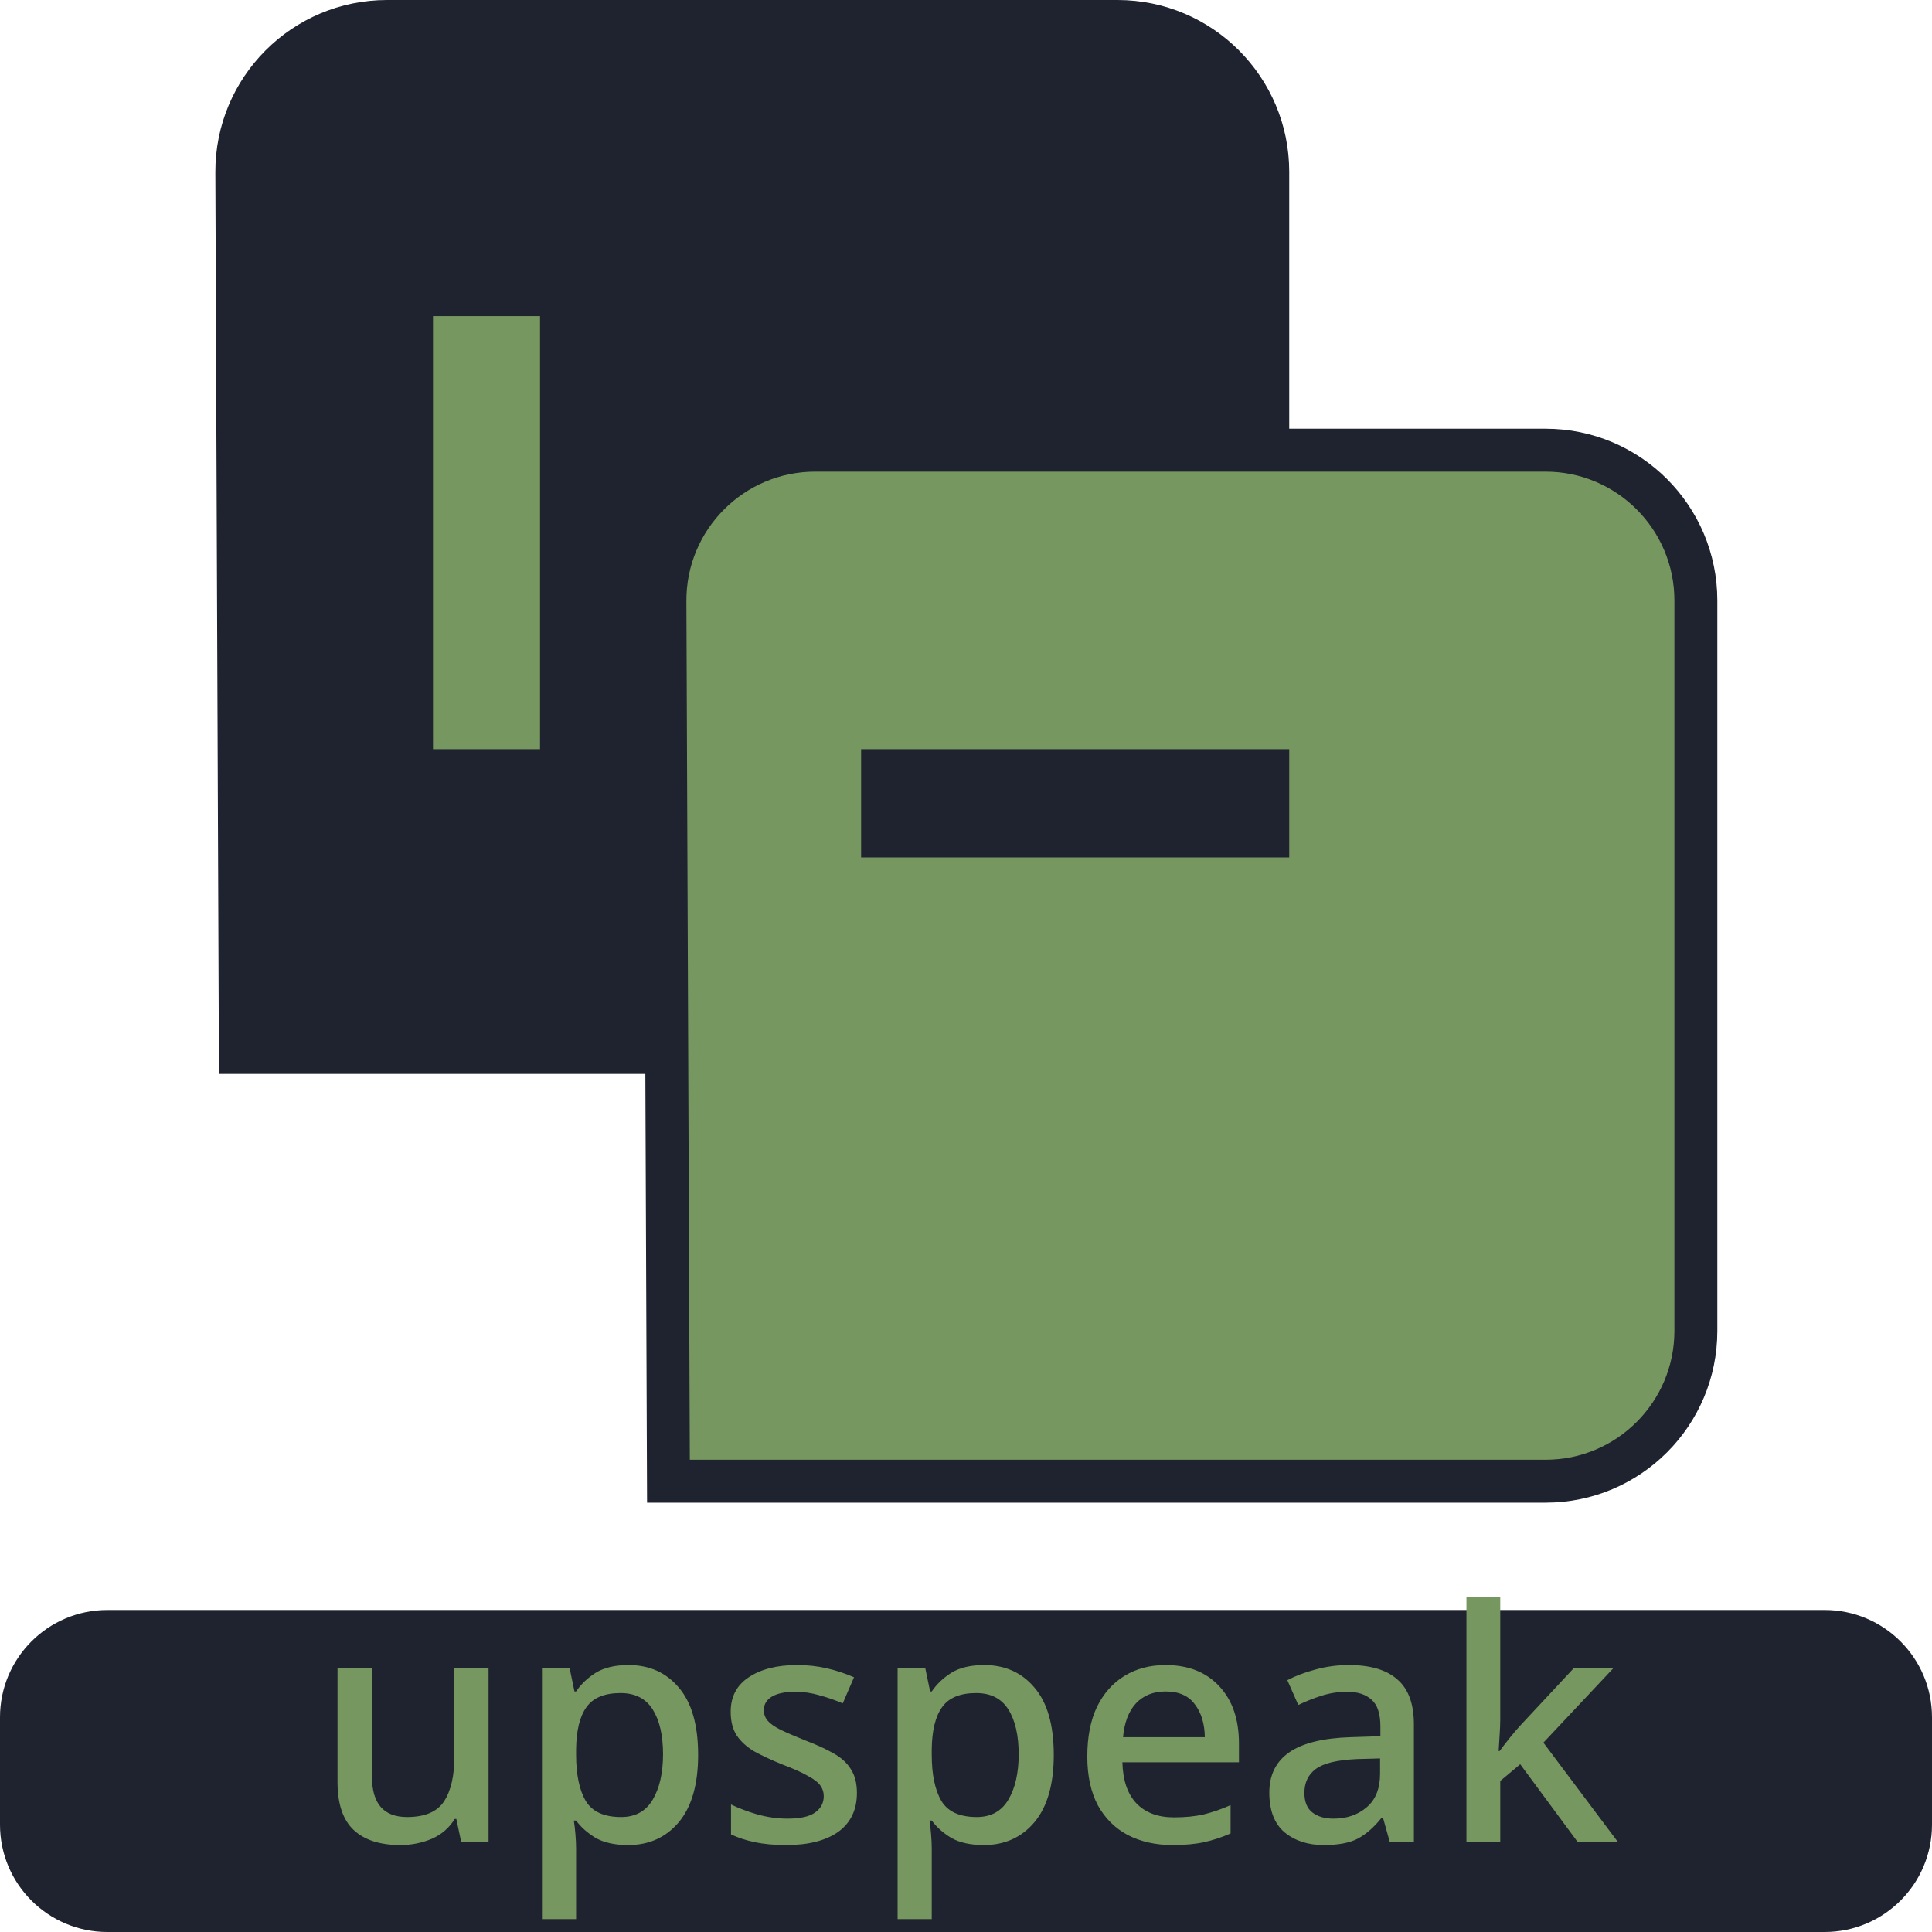
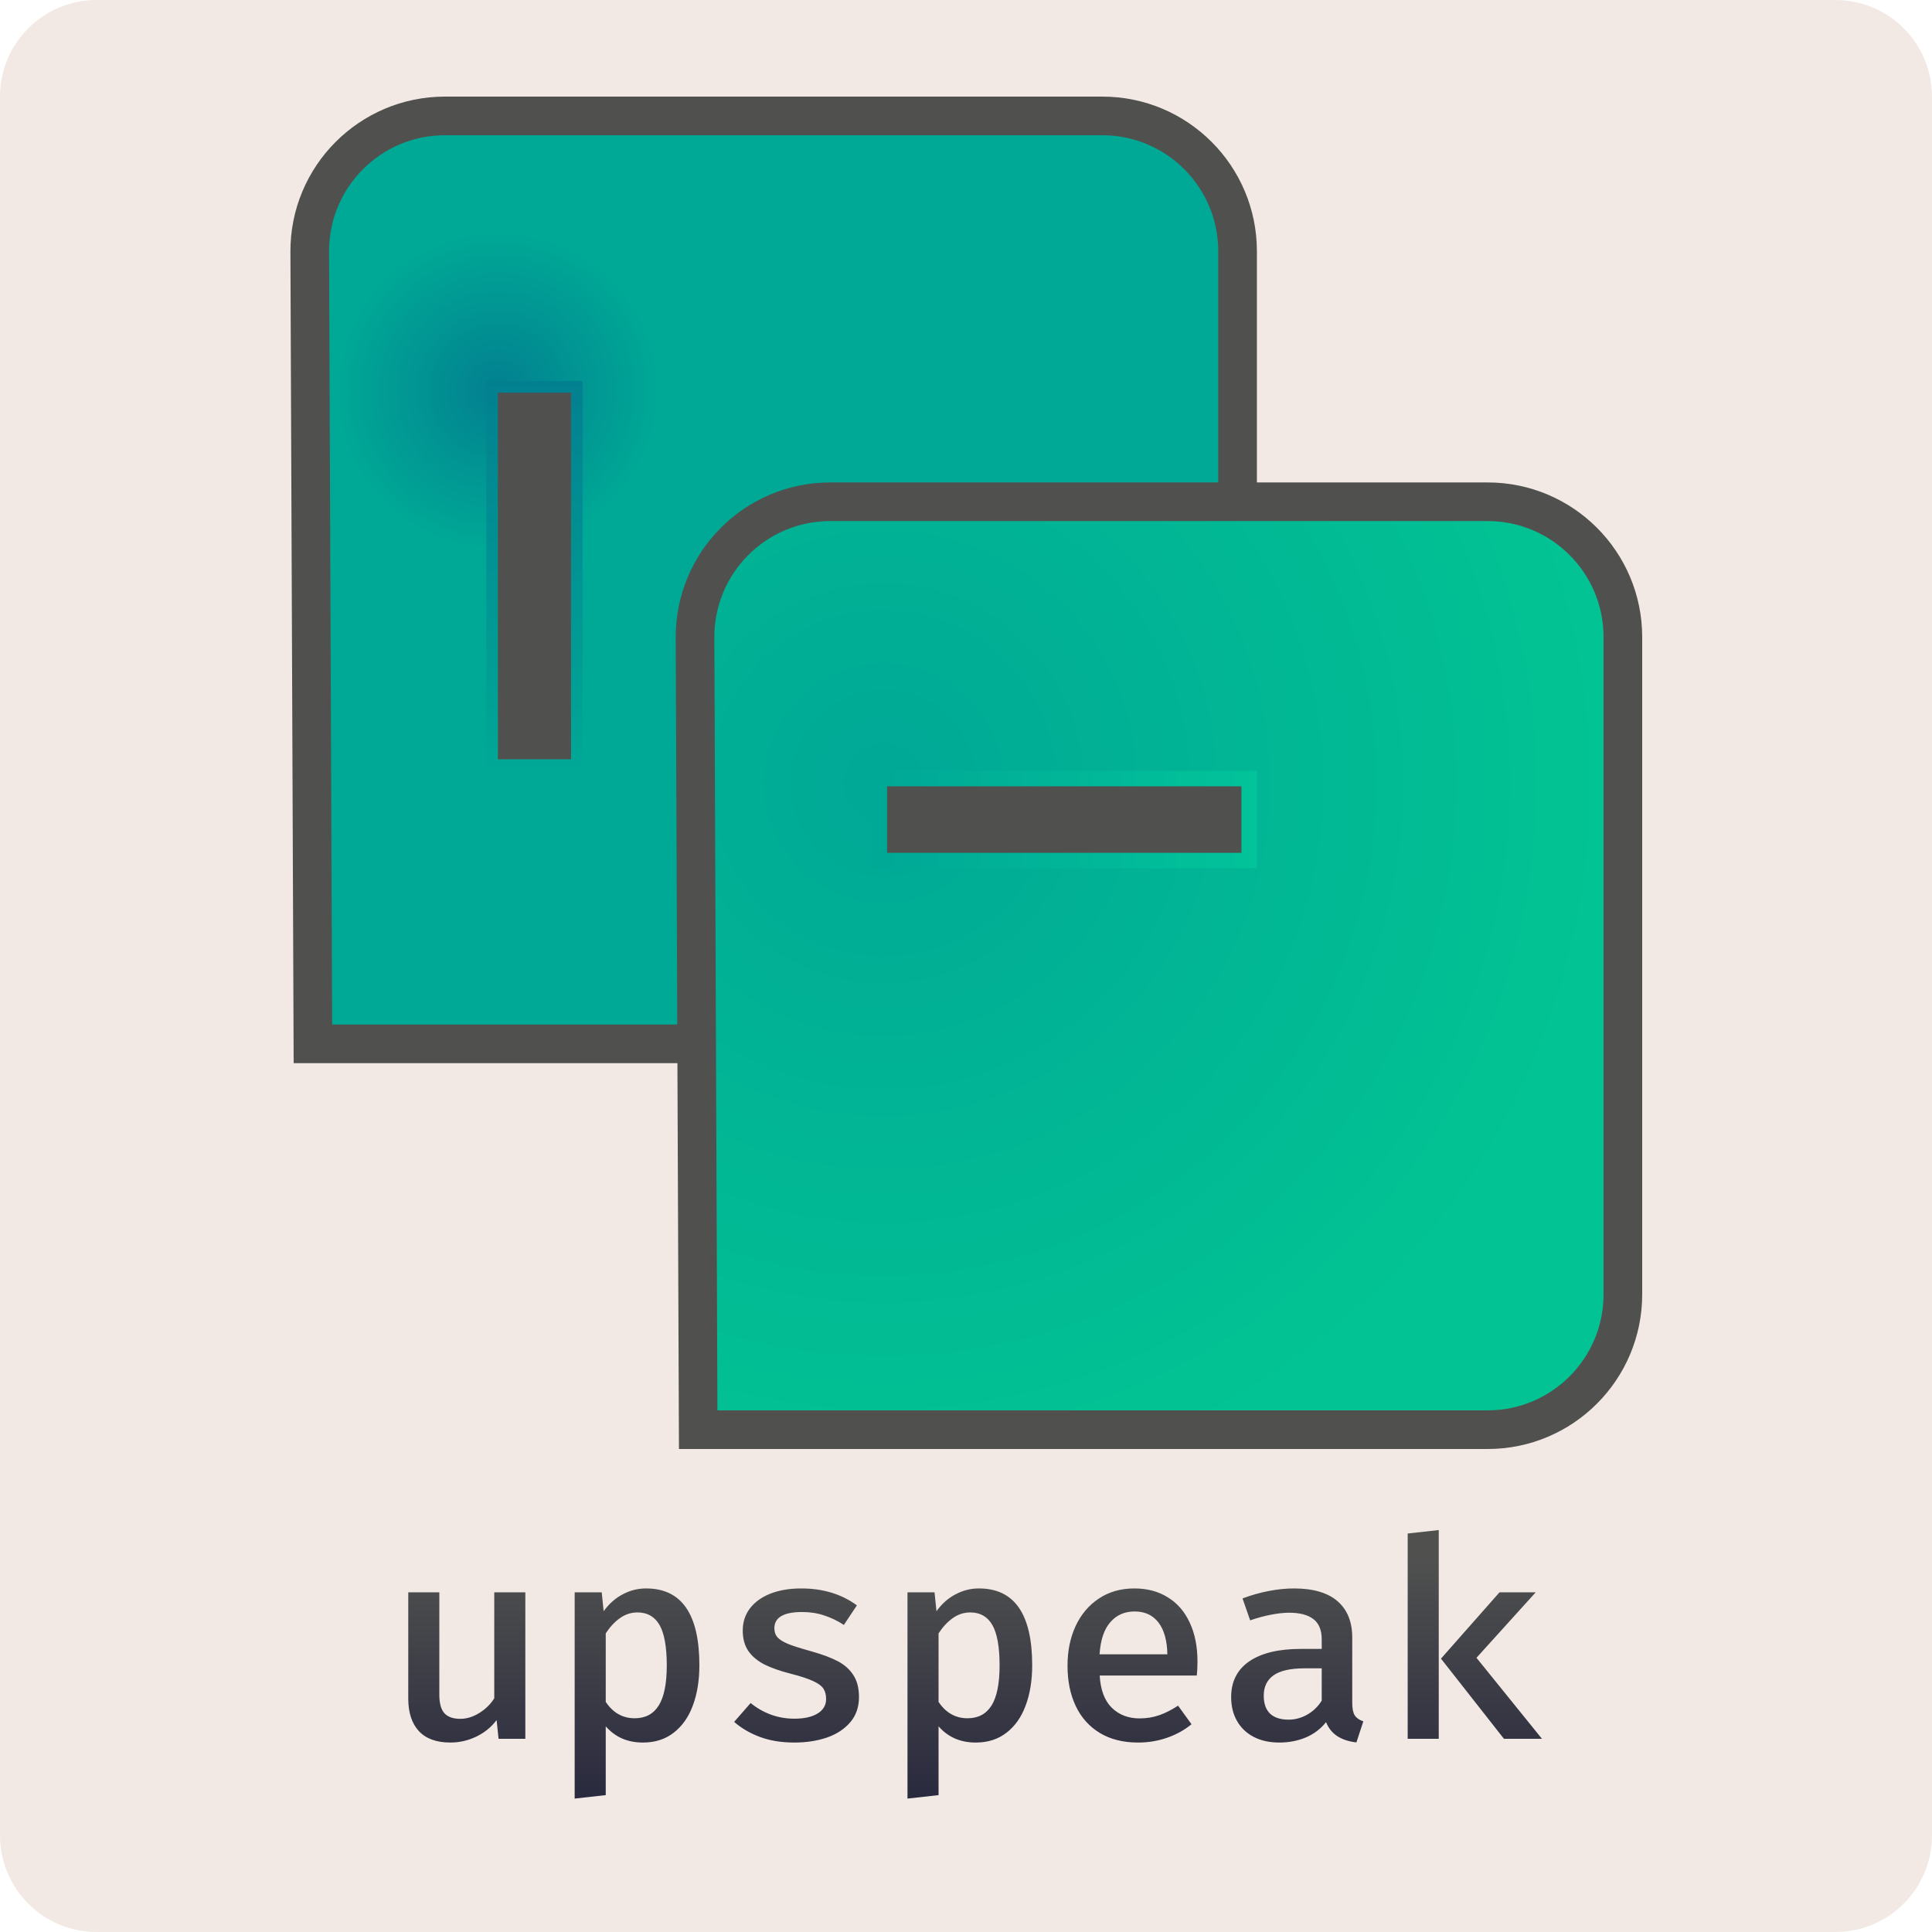
- <svg xmlns="http://www.w3.org/2000/svg" width="450" height="450" viewBox="0 0 450 450" fill="none">
-   <path d="M50.997 250.144L50.16 40.159C50.072 18.006 68.006 0 90.16 0H260.285C282.376 0 300.285 17.929 300.285 40.021V210.123C300.285 232.215 282.376 250.144 260.285 250.144H50.997Z" fill="#1F232F" />
-   <path d="M360 345H155.692L154.875 139.995C154.798 120.611 170.49 104.856 189.875 104.856H360C379.327 104.856 395 120.543 395 139.877V309.979C395 329.313 379.327 345 360 345Z" fill="#779760" stroke="#1F232F" stroke-width="10" />
-   <rect x="100.855" y="73.631" width="24.929" height="100.865" fill="#779760" />
-   <rect x="200.57" y="174.496" width="99.715" height="25.216" fill="#1F232F" />
-   <rect y="375" width="450" height="75" rx="25" fill="#1F232F" />
-   <path d="M113.791 388.575V429H107.416L106.291 423.675H105.916C104.616 425.775 102.816 427.325 100.516 428.325C98.216 429.275 95.791 429.75 93.241 429.75C88.491 429.75 84.866 428.575 82.366 426.225C79.866 423.875 78.616 420.15 78.616 415.05V388.575H86.641V413.85C86.641 420.1 89.366 423.225 94.816 423.225C98.966 423.225 101.841 422 103.441 419.55C105.041 417.1 105.841 413.6 105.841 409.05V388.575H113.791ZM146.407 387.825C151.257 387.825 155.157 389.575 158.107 393.075C161.107 396.575 162.607 401.8 162.607 408.75C162.607 415.6 161.107 420.825 158.107 424.425C155.107 427.975 151.182 429.75 146.332 429.75C143.232 429.75 140.707 429.2 138.757 428.1C136.857 426.95 135.332 425.6 134.182 424.05H133.657C133.807 424.95 133.932 426.025 134.032 427.275C134.132 428.475 134.182 429.55 134.182 430.5V447H126.232V388.575H132.682L133.807 393.975H134.182C135.332 392.275 136.857 390.825 138.757 389.625C140.707 388.425 143.257 387.825 146.407 387.825ZM144.532 394.35C140.782 394.35 138.132 395.45 136.582 397.65C135.032 399.8 134.232 403.075 134.182 407.475V408.675C134.182 413.325 134.932 416.925 136.432 419.475C137.932 421.975 140.682 423.225 144.682 423.225C147.982 423.225 150.432 421.875 152.032 419.175C153.632 416.475 154.432 412.95 154.432 408.6C154.432 404.2 153.632 400.725 152.032 398.175C150.432 395.625 147.932 394.35 144.532 394.35ZM199.591 417.6C199.591 421.55 198.141 424.575 195.241 426.675C192.341 428.725 188.316 429.75 183.166 429.75C180.316 429.75 177.866 429.525 175.816 429.075C173.816 428.675 171.966 428.075 170.266 427.275V420.3C172.016 421.15 174.066 421.925 176.416 422.625C178.816 423.275 181.141 423.6 183.391 423.6C186.391 423.6 188.541 423.125 189.841 422.175C191.191 421.225 191.866 419.95 191.866 418.35C191.866 417.45 191.616 416.65 191.116 415.95C190.616 415.2 189.666 414.45 188.266 413.7C186.916 412.9 184.916 412 182.266 411C179.666 409.95 177.466 408.925 175.666 407.925C173.916 406.875 172.566 405.65 171.616 404.25C170.666 402.8 170.191 400.95 170.191 398.7C170.191 395.2 171.591 392.525 174.391 390.675C177.241 388.775 180.991 387.825 185.641 387.825C188.091 387.825 190.391 388.075 192.541 388.575C194.741 389.075 196.866 389.775 198.916 390.675L196.291 396.75C194.541 396 192.741 395.375 190.891 394.875C189.041 394.325 187.166 394.05 185.266 394.05C182.866 394.05 181.041 394.425 179.791 395.175C178.541 395.925 177.916 396.975 177.916 398.325C177.916 399.275 178.216 400.1 178.816 400.8C179.416 401.5 180.416 402.2 181.816 402.9C183.266 403.6 185.241 404.45 187.741 405.45C190.241 406.4 192.366 407.375 194.116 408.375C195.916 409.375 197.266 410.6 198.166 412.05C199.116 413.5 199.591 415.35 199.591 417.6ZM229.244 387.825C234.094 387.825 237.994 389.575 240.944 393.075C243.944 396.575 245.444 401.8 245.444 408.75C245.444 415.6 243.944 420.825 240.944 424.425C237.944 427.975 234.019 429.75 229.169 429.75C226.069 429.75 223.544 429.2 221.594 428.1C219.694 426.95 218.169 425.6 217.019 424.05H216.494C216.644 424.95 216.769 426.025 216.869 427.275C216.969 428.475 217.019 429.55 217.019 430.5V447H209.069V388.575H215.519L216.644 393.975H217.019C218.169 392.275 219.694 390.825 221.594 389.625C223.544 388.425 226.094 387.825 229.244 387.825ZM227.369 394.35C223.619 394.35 220.969 395.45 219.419 397.65C217.869 399.8 217.069 403.075 217.019 407.475V408.675C217.019 413.325 217.769 416.925 219.269 419.475C220.769 421.975 223.519 423.225 227.519 423.225C230.819 423.225 233.269 421.875 234.869 419.175C236.469 416.475 237.269 412.95 237.269 408.6C237.269 404.2 236.469 400.725 234.869 398.175C233.269 395.625 230.769 394.35 227.369 394.35ZM271.478 387.825C276.778 387.825 280.953 389.475 284.003 392.775C287.053 396.025 288.578 400.475 288.578 406.125V410.475H261.428C261.528 414.625 262.603 417.8 264.653 420C266.753 422.2 269.678 423.3 273.428 423.3C276.028 423.3 278.328 423.075 280.328 422.625C282.378 422.125 284.478 421.4 286.628 420.45V427.05C284.578 427.95 282.528 428.625 280.478 429.075C278.428 429.525 275.978 429.75 273.128 429.75C269.178 429.75 265.703 428.975 262.703 427.425C259.753 425.875 257.428 423.575 255.728 420.525C254.078 417.425 253.253 413.625 253.253 409.125C253.253 404.575 254.003 400.725 255.503 397.575C257.053 394.425 259.178 392.025 261.878 390.375C264.628 388.675 267.828 387.825 271.478 387.825ZM271.478 393.975C268.628 393.975 266.328 394.9 264.578 396.75C262.878 398.6 261.878 401.225 261.578 404.625H280.628C280.578 401.475 279.803 398.925 278.303 396.975C276.853 394.975 274.578 393.975 271.478 393.975ZM314.173 387.825C319.223 387.825 322.998 388.95 325.498 391.2C328.048 393.4 329.323 396.875 329.323 401.625V429H323.698L322.123 423.375H321.823C320.073 425.575 318.223 427.2 316.273 428.25C314.373 429.25 311.723 429.75 308.323 429.75C304.673 429.75 301.648 428.775 299.248 426.825C296.848 424.825 295.648 421.725 295.648 417.525C295.648 413.425 297.198 410.3 300.298 408.15C303.398 406 308.173 404.825 314.623 404.625L321.523 404.4V402.15C321.523 399.2 320.848 397.125 319.498 395.925C318.148 394.675 316.248 394.05 313.798 394.05C311.748 394.05 309.773 394.35 307.873 394.95C305.973 395.55 304.148 396.275 302.398 397.125L299.848 391.35C301.748 390.35 303.923 389.525 306.373 388.875C308.873 388.175 311.473 387.825 314.173 387.825ZM321.448 409.575L316.048 409.725C311.448 409.925 308.248 410.7 306.448 412.05C304.698 413.35 303.823 415.2 303.823 417.6C303.823 419.7 304.448 421.225 305.698 422.175C306.948 423.125 308.573 423.6 310.573 423.6C313.673 423.6 316.248 422.725 318.298 420.975C320.398 419.225 321.448 416.6 321.448 413.1V409.575ZM349.439 372V400.5C349.439 401.5 349.389 402.7 349.289 404.1C349.189 405.5 349.114 406.75 349.064 407.85H349.289C349.839 407.1 350.589 406.125 351.539 404.925C352.539 403.675 353.414 402.65 354.164 401.85L366.539 388.575H375.764L359.489 405.9L376.814 429H367.439L354.089 410.925L349.439 414.825V429H341.564V372H349.439Z" fill="#779760" />
+ <svg xmlns="http://www.w3.org/2000/svg" width="500" height="500" viewBox="0 0 500 500" fill="none">
+   <rect width="500" height="500" rx="25" fill="#F2E9E4" />
+   <path d="M285.285 270.144H80.977L80.16 65.139C80.083 45.755 95.775 30 115.16 30H285.285C304.611 30 320.285 45.688 320.285 65.021V235.123C320.285 254.457 304.611 270.144 285.285 270.144Z" fill="url(#paint0_angular)" stroke="#50514F" stroke-width="10" />
+   <path d="M385 370H180.692L179.875 164.995C179.798 145.611 195.49 129.856 214.875 129.856H385C404.327 129.856 420 145.543 420 164.877V334.979C420 354.313 404.327 370 385 370Z" fill="url(#paint1_angular)" stroke="#50514F" stroke-width="10" />
+   <rect x="127.355" y="100.131" width="21.929" height="97.865" fill="#50514F" stroke="url(#paint2_linear)" stroke-width="3" />
+   <rect x="227.57" y="201.496" width="95.715" height="21.216" fill="#50514F" stroke="url(#paint3_linear)" stroke-width="4" />
+   <path d="M113.698 438.585C113.698 440.786 114.129 442.378 114.991 443.359C115.876 444.34 117.252 444.831 119.119 444.831C120.794 444.831 122.433 444.328 124.037 443.323C125.664 442.318 126.956 441.05 127.914 439.518V412.092H135.955V450H129.027L128.524 445.154C127.136 446.997 125.365 448.432 123.211 449.462C121.081 450.467 118.868 450.969 116.57 450.969C112.956 450.969 110.228 449.976 108.386 447.99C106.567 446.003 105.657 443.203 105.657 439.59V412.092H113.698V438.585ZM167.211 411.087C176.401 411.087 180.996 417.716 180.996 430.974C180.996 434.899 180.433 438.369 179.308 441.385C178.207 444.376 176.556 446.721 174.354 448.421C172.177 450.12 169.52 450.969 166.385 450.969C162.413 450.969 159.206 449.569 156.765 446.769V464.574L148.724 465.472V412.092H155.724L156.226 416.974C157.638 415.036 159.29 413.576 161.18 412.595C163.071 411.59 165.081 411.087 167.211 411.087ZM164.985 417.297C163.31 417.297 161.778 417.8 160.39 418.805C159.026 419.786 157.818 421.091 156.765 422.718V440.451C158.655 443.275 161.156 444.687 164.267 444.687C167.019 444.687 169.09 443.586 170.478 441.385C171.866 439.159 172.56 435.701 172.56 431.01C172.56 426.224 171.937 422.742 170.693 420.564C169.449 418.386 167.546 417.297 164.985 417.297ZM205.575 444.795C208.112 444.795 210.11 444.352 211.57 443.467C213.053 442.557 213.795 441.313 213.795 439.733C213.795 438.632 213.568 437.735 213.113 437.041C212.682 436.347 211.821 435.701 210.529 435.103C209.236 434.48 207.286 433.834 204.677 433.164C201.949 432.47 199.688 431.68 197.893 430.795C196.098 429.885 194.698 428.725 193.693 427.313C192.712 425.877 192.221 424.094 192.221 421.964C192.221 419.81 192.831 417.92 194.052 416.292C195.296 414.641 197.055 413.361 199.329 412.451C201.626 411.542 204.306 411.087 207.37 411.087C212.994 411.087 217.792 412.547 221.764 415.467L218.39 420.528C216.787 419.475 215.1 418.662 213.329 418.087C211.582 417.489 209.667 417.19 207.585 417.19C202.799 417.19 200.406 418.59 200.406 421.39C200.406 422.347 200.681 423.137 201.231 423.759C201.782 424.357 202.715 424.932 204.031 425.482C205.371 426.009 207.382 426.643 210.062 427.385C212.79 428.15 215.028 428.988 216.775 429.897C218.522 430.807 219.874 432.003 220.831 433.487C221.812 434.971 222.303 436.874 222.303 439.195C222.303 441.803 221.537 443.993 220.006 445.764C218.474 447.535 216.44 448.851 213.903 449.713C211.39 450.55 208.614 450.969 205.575 450.969C202.248 450.969 199.293 450.491 196.708 449.533C194.123 448.576 191.886 447.272 189.995 445.621L194.267 440.738C195.799 442.007 197.522 443 199.436 443.718C201.375 444.436 203.421 444.795 205.575 444.795ZM253.344 411.087C262.533 411.087 267.128 417.716 267.128 430.974C267.128 434.899 266.566 438.369 265.441 441.385C264.34 444.376 262.689 446.721 260.487 448.421C258.31 450.12 255.653 450.969 252.518 450.969C248.545 450.969 245.339 449.569 242.898 446.769V464.574L234.857 465.472V412.092H241.857L242.359 416.974C243.771 415.036 245.422 413.576 247.313 412.595C249.204 411.59 251.214 411.087 253.344 411.087ZM251.118 417.297C249.443 417.297 247.911 417.8 246.523 418.805C245.159 419.786 243.951 421.091 242.898 422.718V440.451C244.788 443.275 247.289 444.687 250.4 444.687C253.152 444.687 255.222 443.586 256.61 441.385C257.998 439.159 258.692 435.701 258.692 431.01C258.692 426.224 258.07 422.742 256.826 420.564C255.581 418.386 253.679 417.297 251.118 417.297ZM284.6 433.631C284.815 437.34 285.856 440.116 287.723 441.959C289.614 443.802 292.019 444.723 294.938 444.723C296.733 444.723 298.42 444.448 300 443.897C301.579 443.347 303.207 442.521 304.882 441.421L308.364 446.231C306.569 447.715 304.475 448.875 302.082 449.713C299.689 450.55 297.176 450.969 294.543 450.969C290.69 450.969 287.388 450.144 284.636 448.492C281.884 446.817 279.802 444.484 278.39 441.492C276.978 438.501 276.272 435.031 276.272 431.082C276.272 427.277 276.966 423.867 278.354 420.851C279.766 417.812 281.776 415.431 284.384 413.708C286.993 411.961 290.056 411.087 293.574 411.087C296.901 411.087 299.784 411.853 302.226 413.385C304.69 414.892 306.581 417.07 307.897 419.918C309.237 422.766 309.908 426.14 309.908 430.041C309.908 431.357 309.848 432.554 309.728 433.631H284.6ZM293.646 417.046C291.037 417.046 288.931 417.979 287.328 419.846C285.725 421.689 284.803 424.453 284.564 428.138H302.118C302.046 424.573 301.28 421.832 299.82 419.918C298.361 418.003 296.302 417.046 293.646 417.046ZM349.959 440.703C349.959 442.162 350.174 443.239 350.605 443.933C351.059 444.627 351.801 445.142 352.83 445.477L351.036 450.933C349.097 450.718 347.47 450.191 346.153 449.354C344.837 448.516 343.844 447.296 343.174 445.692C341.81 447.415 340.075 448.732 337.969 449.641C335.863 450.526 333.565 450.969 331.077 450.969C328.54 450.969 326.326 450.479 324.436 449.497C322.569 448.516 321.133 447.14 320.128 445.369C319.123 443.598 318.62 441.54 318.62 439.195C318.62 435.198 320.176 432.123 323.287 429.969C326.422 427.815 330.873 426.738 336.641 426.738H342.061V424.262C342.061 421.868 341.343 420.121 339.907 419.021C338.471 417.92 336.377 417.369 333.625 417.369C332.309 417.369 330.765 417.537 328.994 417.872C327.224 418.207 325.405 418.697 323.538 419.344L321.564 413.672C323.861 412.81 326.147 412.164 328.42 411.733C330.694 411.303 332.836 411.087 334.846 411.087C339.847 411.087 343.617 412.188 346.153 414.39C348.69 416.591 349.959 419.726 349.959 423.795V440.703ZM333.518 445.046C335.169 445.046 336.76 444.615 338.292 443.754C339.847 442.868 341.104 441.66 342.061 440.128V431.764H337.61C333.948 431.764 331.268 432.374 329.569 433.595C327.894 434.791 327.056 436.538 327.056 438.836C327.056 440.87 327.594 442.414 328.671 443.467C329.772 444.52 331.388 445.046 333.518 445.046ZM364.307 396.872L372.348 395.974V450H364.307V396.872ZM388.071 412.092H397.44L382.112 429.036L399.056 450H389.22L372.922 429.251L388.071 412.092Z" fill="url(#paint4_linear)" />
+   <defs>
+     <radialGradient id="paint0_angular" cx="0" cy="0" r="1" gradientUnits="userSpaceOnUse" gradientTransform="translate(129 101) rotate(67.7787) scale(188.115 188.221)">
+       <stop stop-color="#028090" />
+       <stop offset="0.219" stop-color="#00A896" />
+     </radialGradient>
+     <radialGradient id="paint1_angular" cx="0" cy="0" r="1" gradientUnits="userSpaceOnUse" gradientTransform="translate(228.5 202.5) rotate(67.4863) scale(186.731 186.836)">
+       <stop stop-color="#00A896" />
+       <stop offset="1" stop-color="#02C393" />
+     </radialGradient>
+     <linearGradient id="paint2_linear" x1="138.319" y1="98.631" x2="138.319" y2="199.496" gradientUnits="userSpaceOnUse">
+       <stop stop-color="#028090" />
+       <stop offset="1" stop-color="#00A896" />
+     </linearGradient>
+     <linearGradient id="paint3_linear" x1="226" y1="212" x2="325" y2="212" gradientUnits="userSpaceOnUse">
+       <stop stop-color="#00A896" />
+       <stop offset="1" stop-color="#02C39A" />
+     </linearGradient>
+     <linearGradient id="paint4_linear" x1="250" y1="403" x2="250" y2="478" gradientUnits="userSpaceOnUse">
+       <stop stop-color="#50514F" />
+       <stop offset="1" stop-color="#22223B" />
+     </linearGradient>
+   </defs>
</svg>
